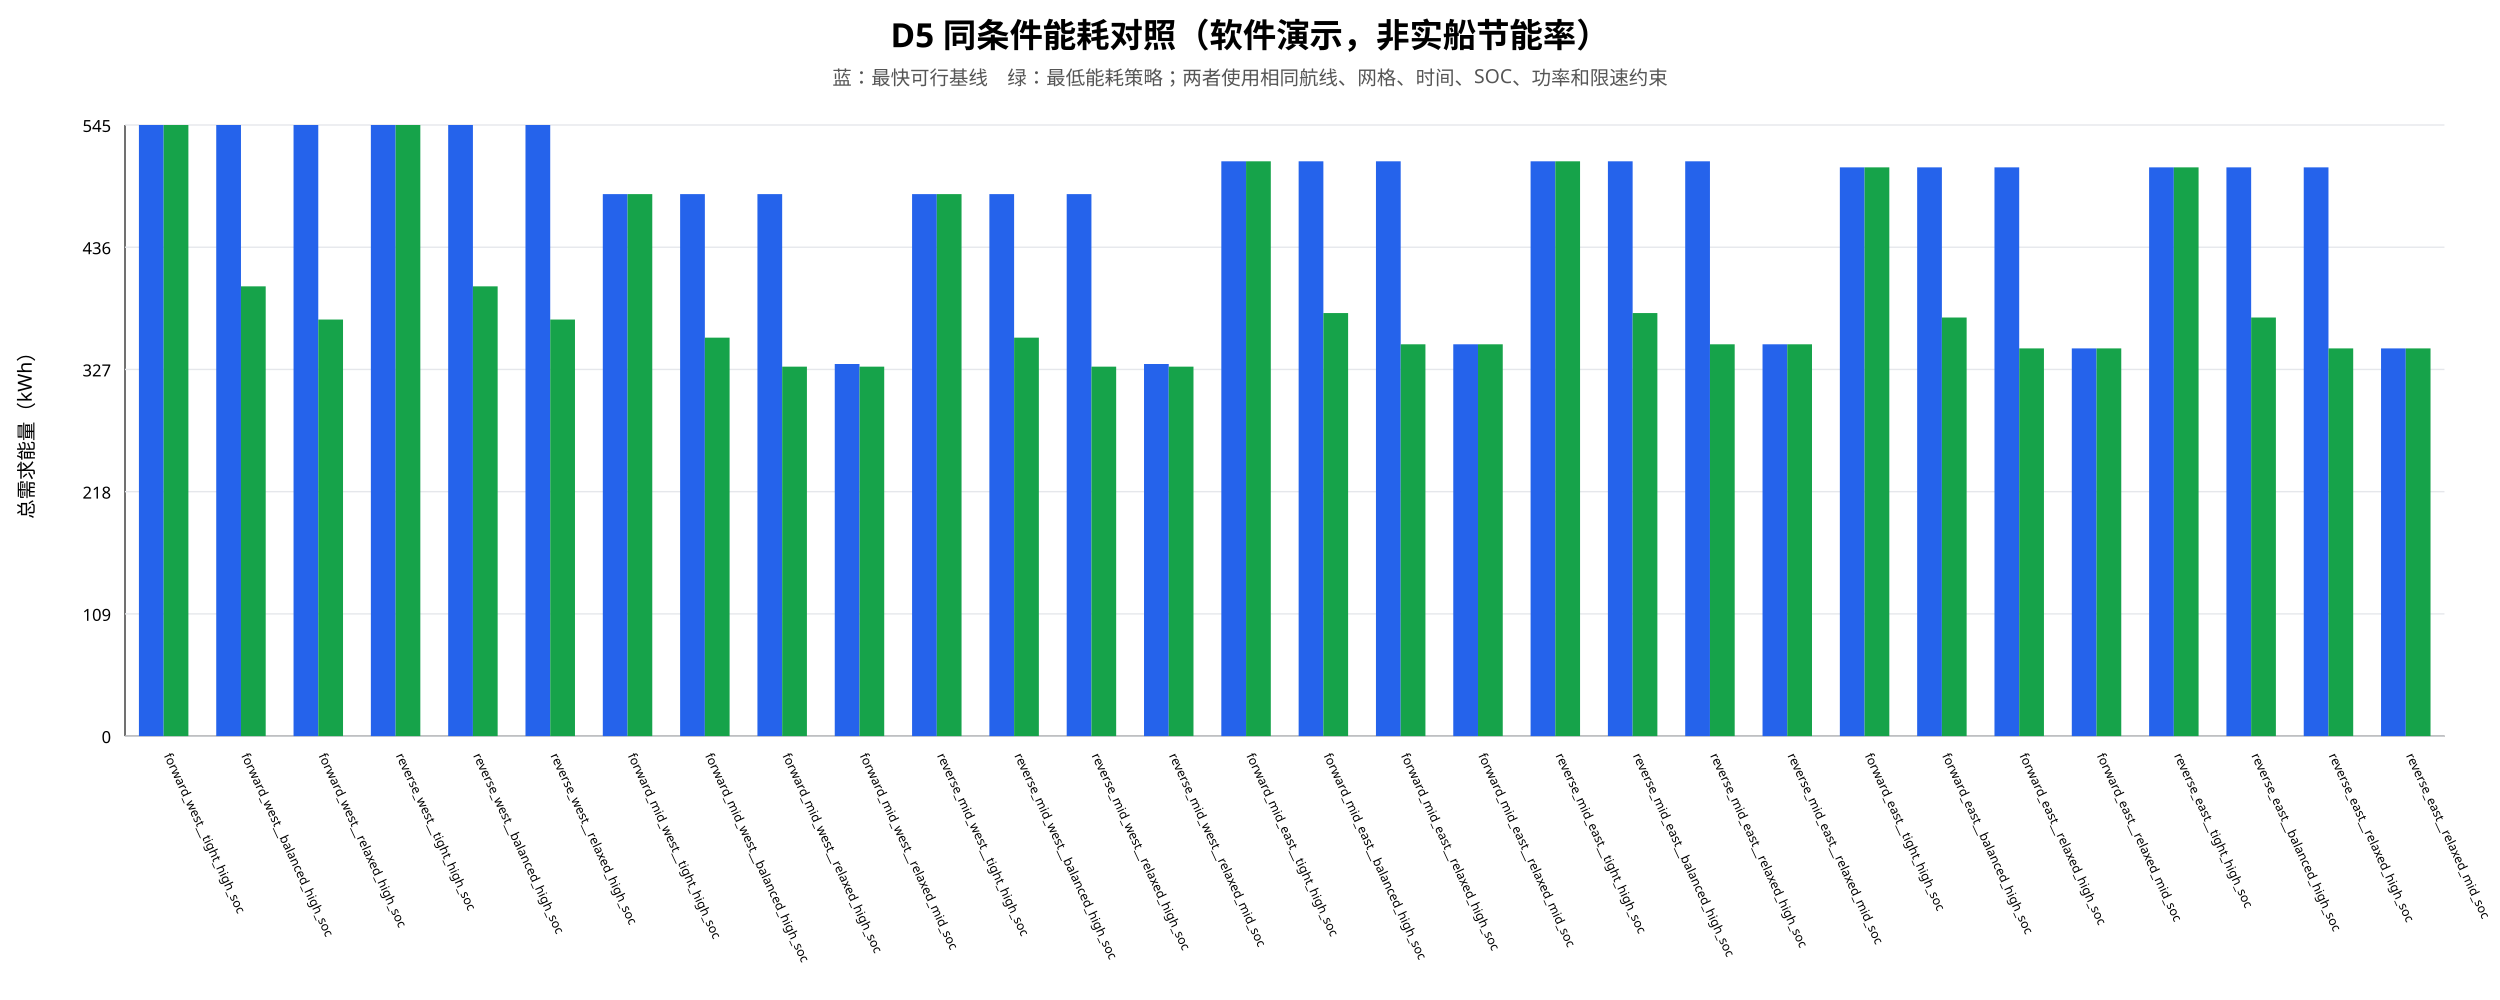
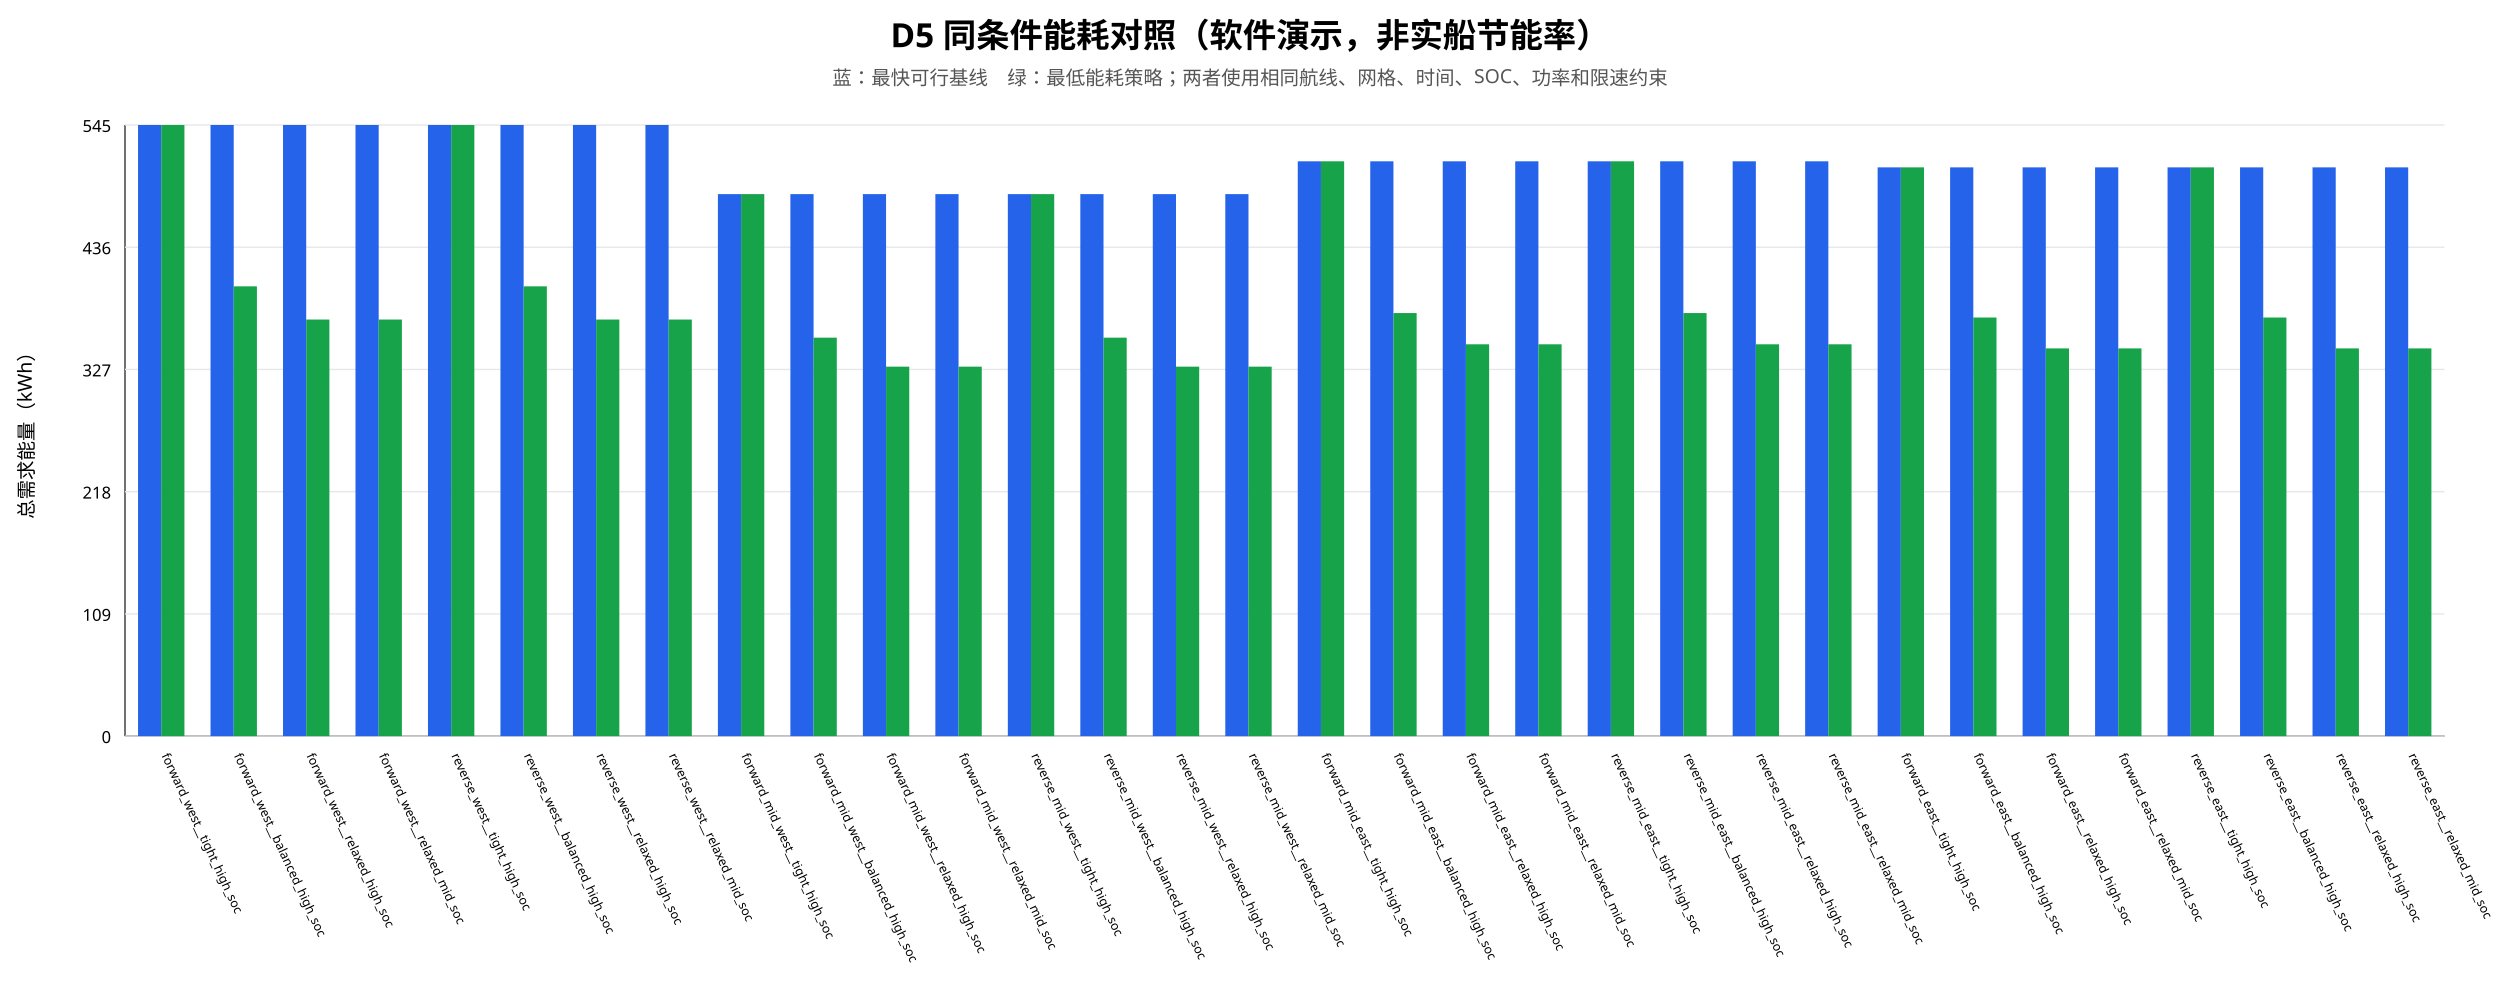
<svg xmlns="http://www.w3.org/2000/svg" width="1800" height="720" viewBox="0 0 1800 720">
  <rect width="100%" height="100%" fill="#ffffff" />
  <text x="900" y="34" text-anchor="middle" font-size="24" font-family="sans-serif" font-weight="700">D5 同条件能耗对照（软件演示，非实船节能率）</text>
  <text x="900" y="61" text-anchor="middle" font-size="14" font-family="sans-serif" fill="#555">蓝：最快可行基线　绿：最低能耗策略；两者使用相同航线、网格、时间、SOC、功率和限速约束</text>
  <line x1="90" y1="530" x2="1760" y2="530" stroke="#333" />
  <line x1="90" y1="90" x2="90" y2="530" stroke="#333" />
  <line x1="90" y1="530.00" x2="1760" y2="530.00" stroke="#e5e7eb" />
  <text x="80" y="535.00" text-anchor="end" font-size="12" font-family="sans-serif">0</text>
  <line x1="90" y1="442.00" x2="1760" y2="442.00" stroke="#e5e7eb" />
  <text x="80" y="447.00" text-anchor="end" font-size="12" font-family="sans-serif">109</text>
  <line x1="90" y1="354.00" x2="1760" y2="354.00" stroke="#e5e7eb" />
  <text x="80" y="359.00" text-anchor="end" font-size="12" font-family="sans-serif">218</text>
  <line x1="90" y1="266.00" x2="1760" y2="266.00" stroke="#e5e7eb" />
  <text x="80" y="271.00" text-anchor="end" font-size="12" font-family="sans-serif">327</text>
  <line x1="90" y1="178.00" x2="1760" y2="178.00" stroke="#e5e7eb" />
  <text x="80" y="183.00" text-anchor="end" font-size="12" font-family="sans-serif">436</text>
  <line x1="90" y1="90.00" x2="1760" y2="90.00" stroke="#e5e7eb" />
  <text x="80" y="95.00" text-anchor="end" font-size="12" font-family="sans-serif">545</text>
-   <rect x="100.02" y="90.00" width="17.81" height="440.00" fill="#2563eb" />
-   <rect x="117.83" y="90.00" width="17.81" height="440.00" fill="#16a34a" />
-   <text transform="translate(117.83,544) rotate(65)" font-size="9" font-family="sans-serif">forward_west__tight_high_soc</text>
-   <rect x="155.69" y="90.00" width="17.81" height="440.00" fill="#2563eb" />
-   <rect x="173.50" y="206.17" width="17.81" height="323.83" fill="#16a34a" />
-   <text transform="translate(173.50,544) rotate(65)" font-size="9" font-family="sans-serif">forward_west__balanced_high_soc</text>
-   <rect x="211.35" y="90.00" width="17.81" height="440.00" fill="#2563eb" />
-   <rect x="229.17" y="230.07" width="17.81" height="299.93" fill="#16a34a" />
-   <text transform="translate(229.17,544) rotate(65)" font-size="9" font-family="sans-serif">forward_west__relaxed_high_soc</text>
-   <rect x="267.02" y="90.00" width="17.81" height="440.00" fill="#2563eb" />
-   <rect x="284.83" y="90.00" width="17.81" height="440.00" fill="#16a34a" />
-   <text transform="translate(284.83,544) rotate(65)" font-size="9" font-family="sans-serif">reverse_west__tight_high_soc</text>
-   <rect x="322.69" y="90.00" width="17.81" height="440.00" fill="#2563eb" />
-   <rect x="340.50" y="206.17" width="17.81" height="323.83" fill="#16a34a" />
-   <text transform="translate(340.50,544) rotate(65)" font-size="9" font-family="sans-serif">reverse_west__balanced_high_soc</text>
-   <rect x="378.35" y="90.00" width="17.81" height="440.00" fill="#2563eb" />
-   <rect x="396.17" y="230.07" width="17.81" height="299.93" fill="#16a34a" />
-   <text transform="translate(396.17,544) rotate(65)" font-size="9" font-family="sans-serif">reverse_west__relaxed_high_soc</text>
-   <rect x="434.02" y="139.76" width="17.81" height="390.24" fill="#2563eb" />
-   <rect x="451.83" y="139.76" width="17.81" height="390.24" fill="#16a34a" />
-   <text transform="translate(451.83,544) rotate(65)" font-size="9" font-family="sans-serif">forward_mid_west__tight_high_soc</text>
-   <rect x="489.69" y="139.76" width="17.81" height="390.24" fill="#2563eb" />
-   <rect x="507.50" y="243.11" width="17.81" height="286.89" fill="#16a34a" />
-   <text transform="translate(507.50,544) rotate(65)" font-size="9" font-family="sans-serif">forward_mid_west__balanced_high_soc</text>
-   <rect x="545.35" y="139.76" width="17.81" height="390.24" fill="#2563eb" />
-   <rect x="563.17" y="263.99" width="17.81" height="266.01" fill="#16a34a" />
-   <text transform="translate(563.17,544) rotate(65)" font-size="9" font-family="sans-serif">forward_mid_west__relaxed_high_soc</text>
-   <rect x="601.02" y="262.08" width="17.81" height="267.92" fill="#2563eb" />
-   <rect x="618.83" y="263.99" width="17.81" height="266.01" fill="#16a34a" />
-   <text transform="translate(618.83,544) rotate(65)" font-size="9" font-family="sans-serif">forward_mid_west__relaxed_mid_soc</text>
-   <rect x="656.69" y="139.76" width="17.81" height="390.24" fill="#2563eb" />
-   <rect x="674.50" y="139.76" width="17.81" height="390.24" fill="#16a34a" />
-   <text transform="translate(674.50,544) rotate(65)" font-size="9" font-family="sans-serif">reverse_mid_west__tight_high_soc</text>
-   <rect x="712.35" y="139.76" width="17.81" height="390.24" fill="#2563eb" />
-   <rect x="730.17" y="243.11" width="17.81" height="286.89" fill="#16a34a" />
-   <text transform="translate(730.17,544) rotate(65)" font-size="9" font-family="sans-serif">reverse_mid_west__balanced_high_soc</text>
-   <rect x="768.02" y="139.76" width="17.81" height="390.24" fill="#2563eb" />
-   <rect x="785.83" y="263.99" width="17.81" height="266.01" fill="#16a34a" />
-   <text transform="translate(785.83,544) rotate(65)" font-size="9" font-family="sans-serif">reverse_mid_west__relaxed_high_soc</text>
-   <rect x="823.69" y="262.08" width="17.81" height="267.92" fill="#2563eb" />
-   <rect x="841.50" y="263.99" width="17.81" height="266.01" fill="#16a34a" />
-   <text transform="translate(841.50,544) rotate(65)" font-size="9" font-family="sans-serif">reverse_mid_west__relaxed_mid_soc</text>
-   <rect x="879.35" y="116.14" width="17.81" height="413.86" fill="#2563eb" />
-   <rect x="897.17" y="116.14" width="17.81" height="413.86" fill="#16a34a" />
-   <text transform="translate(897.17,544) rotate(65)" font-size="9" font-family="sans-serif">forward_mid_east__tight_high_soc</text>
-   <rect x="935.02" y="116.14" width="17.81" height="413.86" fill="#2563eb" />
-   <rect x="952.83" y="225.40" width="17.81" height="304.60" fill="#16a34a" />
-   <text transform="translate(952.83,544) rotate(65)" font-size="9" font-family="sans-serif">forward_mid_east__balanced_high_soc</text>
-   <rect x="990.69" y="116.14" width="17.81" height="413.86" fill="#2563eb" />
-   <rect x="1008.50" y="247.89" width="17.81" height="282.11" fill="#16a34a" />
-   <text transform="translate(1008.50,544) rotate(65)" font-size="9" font-family="sans-serif">forward_mid_east__relaxed_high_soc</text>
-   <rect x="1046.35" y="247.89" width="17.81" height="282.11" fill="#2563eb" />
-   <rect x="1064.17" y="247.89" width="17.81" height="282.11" fill="#16a34a" />
-   <text transform="translate(1064.17,544) rotate(65)" font-size="9" font-family="sans-serif">forward_mid_east__relaxed_mid_soc</text>
-   <rect x="1102.02" y="116.14" width="17.81" height="413.86" fill="#2563eb" />
-   <rect x="1119.83" y="116.14" width="17.81" height="413.86" fill="#16a34a" />
-   <text transform="translate(1119.83,544) rotate(65)" font-size="9" font-family="sans-serif">reverse_mid_east__tight_high_soc</text>
-   <rect x="1157.69" y="116.14" width="17.81" height="413.86" fill="#2563eb" />
-   <rect x="1175.50" y="225.40" width="17.81" height="304.60" fill="#16a34a" />
-   <text transform="translate(1175.50,544) rotate(65)" font-size="9" font-family="sans-serif">reverse_mid_east__balanced_high_soc</text>
-   <rect x="1213.35" y="116.14" width="17.81" height="413.86" fill="#2563eb" />
-   <rect x="1231.17" y="247.89" width="17.81" height="282.11" fill="#16a34a" />
-   <text transform="translate(1231.17,544) rotate(65)" font-size="9" font-family="sans-serif">reverse_mid_east__relaxed_high_soc</text>
-   <rect x="1269.02" y="247.89" width="17.81" height="282.11" fill="#2563eb" />
-   <rect x="1286.83" y="247.89" width="17.81" height="282.11" fill="#16a34a" />
-   <text transform="translate(1286.83,544) rotate(65)" font-size="9" font-family="sans-serif">reverse_mid_east__relaxed_mid_soc</text>
-   <rect x="1324.69" y="120.50" width="17.81" height="409.50" fill="#2563eb" />
-   <rect x="1342.50" y="120.50" width="17.81" height="409.50" fill="#16a34a" />
-   <text transform="translate(1342.50,544) rotate(65)" font-size="9" font-family="sans-serif">forward_east__tight_high_soc</text>
-   <rect x="1380.35" y="120.50" width="17.81" height="409.50" fill="#2563eb" />
-   <rect x="1398.17" y="228.61" width="17.81" height="301.39" fill="#16a34a" />
-   <text transform="translate(1398.17,544) rotate(65)" font-size="9" font-family="sans-serif">forward_east__balanced_high_soc</text>
-   <rect x="1436.02" y="120.50" width="17.81" height="409.50" fill="#2563eb" />
-   <rect x="1453.83" y="250.85" width="17.81" height="279.15" fill="#16a34a" />
-   <text transform="translate(1453.83,544) rotate(65)" font-size="9" font-family="sans-serif">forward_east__relaxed_high_soc</text>
-   <rect x="1491.69" y="250.85" width="17.81" height="279.15" fill="#2563eb" />
-   <rect x="1509.50" y="250.85" width="17.81" height="279.15" fill="#16a34a" />
-   <text transform="translate(1509.50,544) rotate(65)" font-size="9" font-family="sans-serif">forward_east__relaxed_mid_soc</text>
-   <rect x="1547.35" y="120.50" width="17.81" height="409.50" fill="#2563eb" />
-   <rect x="1565.17" y="120.50" width="17.81" height="409.50" fill="#16a34a" />
-   <text transform="translate(1565.17,544) rotate(65)" font-size="9" font-family="sans-serif">reverse_east__tight_high_soc</text>
-   <rect x="1603.02" y="120.50" width="17.81" height="409.50" fill="#2563eb" />
-   <rect x="1620.83" y="228.61" width="17.81" height="301.39" fill="#16a34a" />
-   <text transform="translate(1620.83,544) rotate(65)" font-size="9" font-family="sans-serif">reverse_east__balanced_high_soc</text>
-   <rect x="1658.69" y="120.50" width="17.81" height="409.50" fill="#2563eb" />
-   <rect x="1676.50" y="250.85" width="17.81" height="279.15" fill="#16a34a" />
-   <text transform="translate(1676.50,544) rotate(65)" font-size="9" font-family="sans-serif">reverse_east__relaxed_high_soc</text>
-   <rect x="1714.35" y="250.85" width="17.81" height="279.15" fill="#2563eb" />
-   <rect x="1732.17" y="250.85" width="17.81" height="279.15" fill="#16a34a" />
-   <text transform="translate(1732.17,544) rotate(65)" font-size="9" font-family="sans-serif">reverse_east__relaxed_mid_soc</text>
+   <rect x="99.39" y="90.00" width="16.70" height="440.00" fill="#2563eb" />
+   <rect x="116.09" y="90.00" width="16.70" height="440.00" fill="#16a34a" />
+   <text transform="translate(116.09,544) rotate(65)" font-size="9" font-family="sans-serif">forward_west__tight_high_soc</text>
+   <rect x="151.58" y="90.00" width="16.70" height="440.00" fill="#2563eb" />
+   <rect x="168.28" y="206.17" width="16.70" height="323.83" fill="#16a34a" />
+   <text transform="translate(168.28,544) rotate(65)" font-size="9" font-family="sans-serif">forward_west__balanced_high_soc</text>
+   <rect x="203.77" y="90.00" width="16.70" height="440.00" fill="#2563eb" />
+   <rect x="220.47" y="230.07" width="16.70" height="299.93" fill="#16a34a" />
+   <text transform="translate(220.47,544) rotate(65)" font-size="9" font-family="sans-serif">forward_west__relaxed_high_soc</text>
+   <rect x="255.96" y="90.00" width="16.70" height="440.00" fill="#2563eb" />
+   <rect x="272.66" y="230.07" width="16.70" height="299.93" fill="#16a34a" />
+   <text transform="translate(272.66,544) rotate(65)" font-size="9" font-family="sans-serif">forward_west__relaxed_mid_soc</text>
+   <rect x="308.14" y="90.00" width="16.70" height="440.00" fill="#2563eb" />
+   <rect x="324.84" y="90.00" width="16.70" height="440.00" fill="#16a34a" />
+   <text transform="translate(324.84,544) rotate(65)" font-size="9" font-family="sans-serif">reverse_west__tight_high_soc</text>
+   <rect x="360.33" y="90.00" width="16.70" height="440.00" fill="#2563eb" />
+   <rect x="377.03" y="206.17" width="16.70" height="323.83" fill="#16a34a" />
+   <text transform="translate(377.03,544) rotate(65)" font-size="9" font-family="sans-serif">reverse_west__balanced_high_soc</text>
+   <rect x="412.52" y="90.00" width="16.70" height="440.00" fill="#2563eb" />
+   <rect x="429.22" y="230.07" width="16.70" height="299.93" fill="#16a34a" />
+   <text transform="translate(429.22,544) rotate(65)" font-size="9" font-family="sans-serif">reverse_west__relaxed_high_soc</text>
+   <rect x="464.71" y="90.00" width="16.70" height="440.00" fill="#2563eb" />
+   <rect x="481.41" y="230.07" width="16.70" height="299.93" fill="#16a34a" />
+   <text transform="translate(481.41,544) rotate(65)" font-size="9" font-family="sans-serif">reverse_west__relaxed_mid_soc</text>
+   <rect x="516.89" y="139.76" width="16.70" height="390.24" fill="#2563eb" />
+   <rect x="533.59" y="139.76" width="16.70" height="390.24" fill="#16a34a" />
+   <text transform="translate(533.59,544) rotate(65)" font-size="9" font-family="sans-serif">forward_mid_west__tight_high_soc</text>
+   <rect x="569.08" y="139.76" width="16.70" height="390.24" fill="#2563eb" />
+   <rect x="585.78" y="243.11" width="16.70" height="286.89" fill="#16a34a" />
+   <text transform="translate(585.78,544) rotate(65)" font-size="9" font-family="sans-serif">forward_mid_west__balanced_high_soc</text>
+   <rect x="621.27" y="139.76" width="16.70" height="390.24" fill="#2563eb" />
+   <rect x="637.97" y="263.99" width="16.70" height="266.01" fill="#16a34a" />
+   <text transform="translate(637.97,544) rotate(65)" font-size="9" font-family="sans-serif">forward_mid_west__relaxed_high_soc</text>
+   <rect x="673.46" y="139.76" width="16.70" height="390.24" fill="#2563eb" />
+   <rect x="690.16" y="263.99" width="16.70" height="266.01" fill="#16a34a" />
+   <text transform="translate(690.16,544) rotate(65)" font-size="9" font-family="sans-serif">forward_mid_west__relaxed_mid_soc</text>
+   <rect x="725.64" y="139.76" width="16.70" height="390.24" fill="#2563eb" />
+   <rect x="742.34" y="139.76" width="16.70" height="390.24" fill="#16a34a" />
+   <text transform="translate(742.34,544) rotate(65)" font-size="9" font-family="sans-serif">reverse_mid_west__tight_high_soc</text>
+   <rect x="777.83" y="139.76" width="16.70" height="390.24" fill="#2563eb" />
+   <rect x="794.53" y="243.11" width="16.70" height="286.89" fill="#16a34a" />
+   <text transform="translate(794.53,544) rotate(65)" font-size="9" font-family="sans-serif">reverse_mid_west__balanced_high_soc</text>
+   <rect x="830.02" y="139.76" width="16.70" height="390.24" fill="#2563eb" />
+   <rect x="846.72" y="263.99" width="16.70" height="266.01" fill="#16a34a" />
+   <text transform="translate(846.72,544) rotate(65)" font-size="9" font-family="sans-serif">reverse_mid_west__relaxed_high_soc</text>
+   <rect x="882.21" y="139.76" width="16.70" height="390.24" fill="#2563eb" />
+   <rect x="898.91" y="263.99" width="16.70" height="266.01" fill="#16a34a" />
+   <text transform="translate(898.91,544) rotate(65)" font-size="9" font-family="sans-serif">reverse_mid_west__relaxed_mid_soc</text>
+   <rect x="934.39" y="116.14" width="16.70" height="413.86" fill="#2563eb" />
+   <rect x="951.09" y="116.14" width="16.70" height="413.86" fill="#16a34a" />
+   <text transform="translate(951.09,544) rotate(65)" font-size="9" font-family="sans-serif">forward_mid_east__tight_high_soc</text>
+   <rect x="986.58" y="116.14" width="16.70" height="413.86" fill="#2563eb" />
+   <rect x="1003.28" y="225.40" width="16.70" height="304.60" fill="#16a34a" />
+   <text transform="translate(1003.28,544) rotate(65)" font-size="9" font-family="sans-serif">forward_mid_east__balanced_high_soc</text>
+   <rect x="1038.77" y="116.14" width="16.70" height="413.86" fill="#2563eb" />
+   <rect x="1055.47" y="247.89" width="16.70" height="282.11" fill="#16a34a" />
+   <text transform="translate(1055.47,544) rotate(65)" font-size="9" font-family="sans-serif">forward_mid_east__relaxed_high_soc</text>
+   <rect x="1090.96" y="116.14" width="16.70" height="413.86" fill="#2563eb" />
+   <rect x="1107.66" y="247.89" width="16.70" height="282.11" fill="#16a34a" />
+   <text transform="translate(1107.66,544) rotate(65)" font-size="9" font-family="sans-serif">forward_mid_east__relaxed_mid_soc</text>
+   <rect x="1143.14" y="116.14" width="16.70" height="413.86" fill="#2563eb" />
+   <rect x="1159.84" y="116.14" width="16.70" height="413.86" fill="#16a34a" />
+   <text transform="translate(1159.84,544) rotate(65)" font-size="9" font-family="sans-serif">reverse_mid_east__tight_high_soc</text>
+   <rect x="1195.33" y="116.14" width="16.70" height="413.86" fill="#2563eb" />
+   <rect x="1212.03" y="225.40" width="16.70" height="304.60" fill="#16a34a" />
+   <text transform="translate(1212.03,544) rotate(65)" font-size="9" font-family="sans-serif">reverse_mid_east__balanced_high_soc</text>
+   <rect x="1247.52" y="116.14" width="16.70" height="413.86" fill="#2563eb" />
+   <rect x="1264.22" y="247.89" width="16.70" height="282.11" fill="#16a34a" />
+   <text transform="translate(1264.22,544) rotate(65)" font-size="9" font-family="sans-serif">reverse_mid_east__relaxed_high_soc</text>
+   <rect x="1299.71" y="116.14" width="16.70" height="413.86" fill="#2563eb" />
+   <rect x="1316.41" y="247.89" width="16.70" height="282.11" fill="#16a34a" />
+   <text transform="translate(1316.41,544) rotate(65)" font-size="9" font-family="sans-serif">reverse_mid_east__relaxed_mid_soc</text>
+   <rect x="1351.89" y="120.50" width="16.70" height="409.50" fill="#2563eb" />
+   <rect x="1368.59" y="120.50" width="16.70" height="409.50" fill="#16a34a" />
+   <text transform="translate(1368.59,544) rotate(65)" font-size="9" font-family="sans-serif">forward_east__tight_high_soc</text>
+   <rect x="1404.08" y="120.50" width="16.70" height="409.50" fill="#2563eb" />
+   <rect x="1420.78" y="228.61" width="16.70" height="301.39" fill="#16a34a" />
+   <text transform="translate(1420.78,544) rotate(65)" font-size="9" font-family="sans-serif">forward_east__balanced_high_soc</text>
+   <rect x="1456.27" y="120.50" width="16.70" height="409.50" fill="#2563eb" />
+   <rect x="1472.97" y="250.85" width="16.70" height="279.15" fill="#16a34a" />
+   <text transform="translate(1472.97,544) rotate(65)" font-size="9" font-family="sans-serif">forward_east__relaxed_high_soc</text>
+   <rect x="1508.46" y="120.50" width="16.70" height="409.50" fill="#2563eb" />
+   <rect x="1525.16" y="250.85" width="16.70" height="279.15" fill="#16a34a" />
+   <text transform="translate(1525.16,544) rotate(65)" font-size="9" font-family="sans-serif">forward_east__relaxed_mid_soc</text>
+   <rect x="1560.64" y="120.50" width="16.70" height="409.50" fill="#2563eb" />
+   <rect x="1577.34" y="120.50" width="16.70" height="409.50" fill="#16a34a" />
+   <text transform="translate(1577.34,544) rotate(65)" font-size="9" font-family="sans-serif">reverse_east__tight_high_soc</text>
+   <rect x="1612.83" y="120.50" width="16.70" height="409.50" fill="#2563eb" />
+   <rect x="1629.53" y="228.61" width="16.70" height="301.39" fill="#16a34a" />
+   <text transform="translate(1629.53,544) rotate(65)" font-size="9" font-family="sans-serif">reverse_east__balanced_high_soc</text>
+   <rect x="1665.02" y="120.50" width="16.70" height="409.50" fill="#2563eb" />
+   <rect x="1681.72" y="250.85" width="16.70" height="279.15" fill="#16a34a" />
+   <text transform="translate(1681.72,544) rotate(65)" font-size="9" font-family="sans-serif">reverse_east__relaxed_high_soc</text>
+   <rect x="1717.21" y="120.50" width="16.70" height="409.50" fill="#2563eb" />
+   <rect x="1733.91" y="250.85" width="16.70" height="279.15" fill="#16a34a" />
+   <text transform="translate(1733.91,544) rotate(65)" font-size="9" font-family="sans-serif">reverse_east__relaxed_mid_soc</text>
  <text transform="translate(24,310.0) rotate(-90)" text-anchor="middle" font-size="14" font-family="sans-serif">总需求能量（kWh）</text>
</svg>
